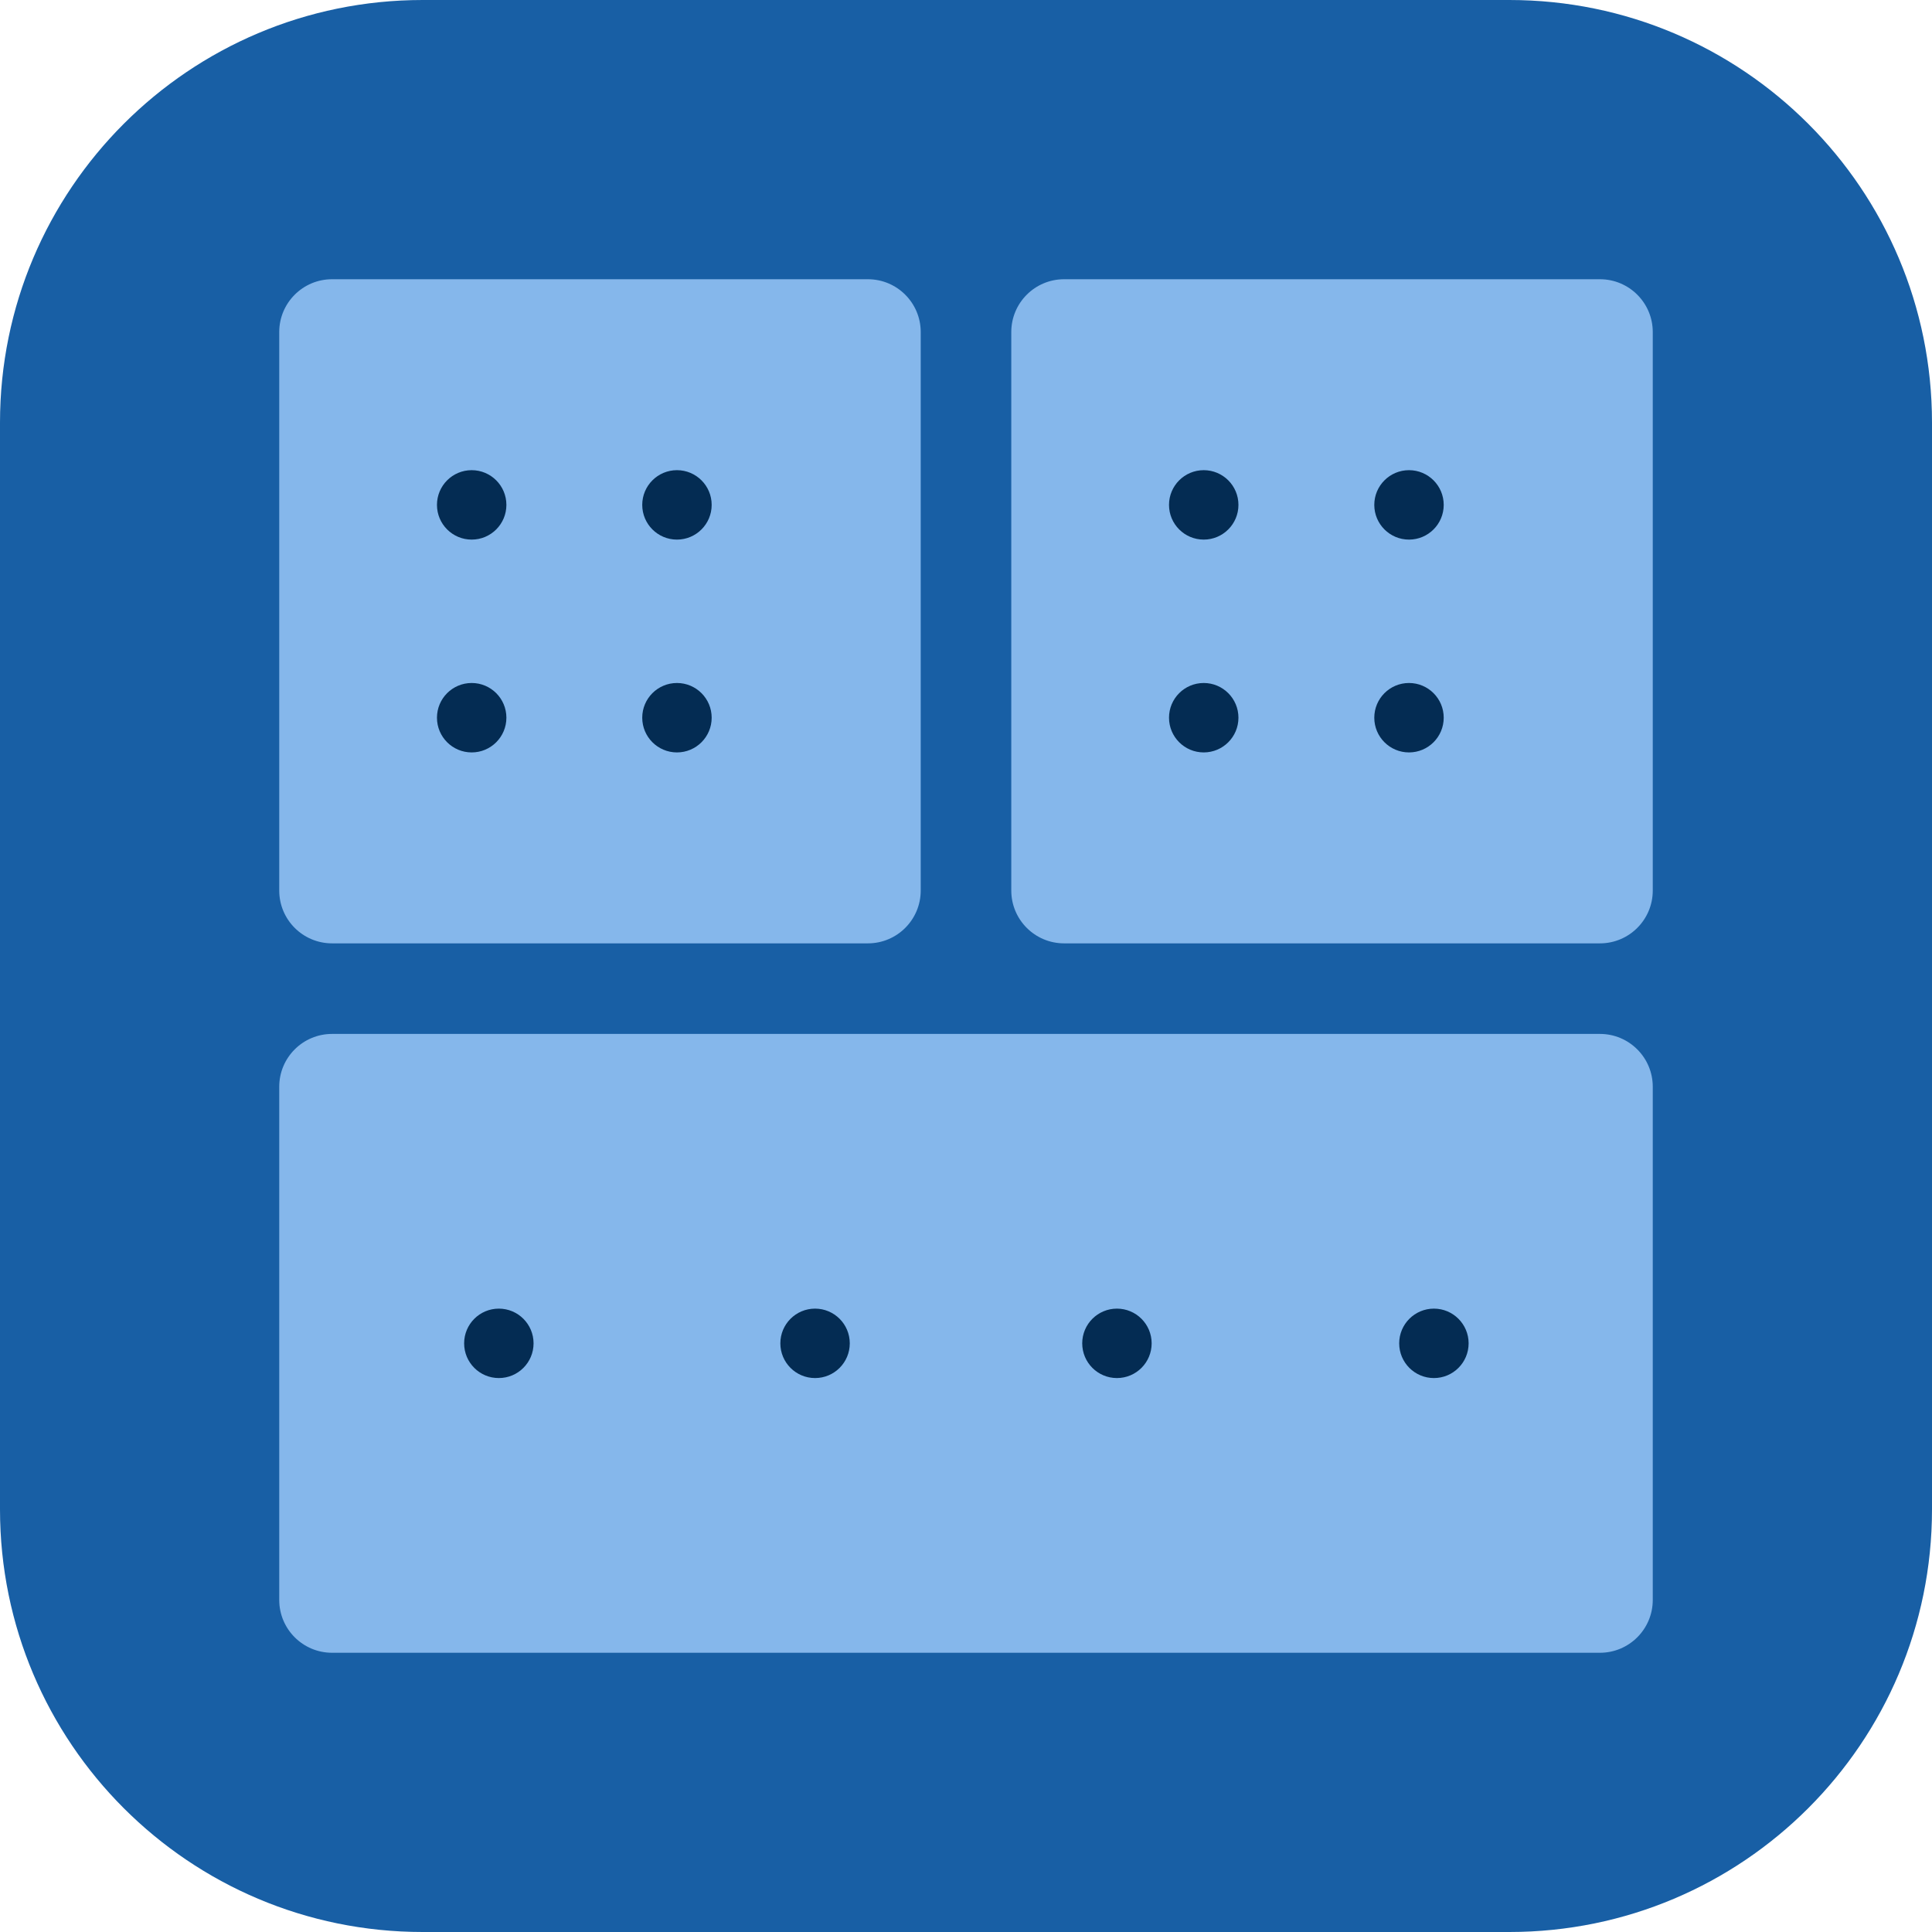
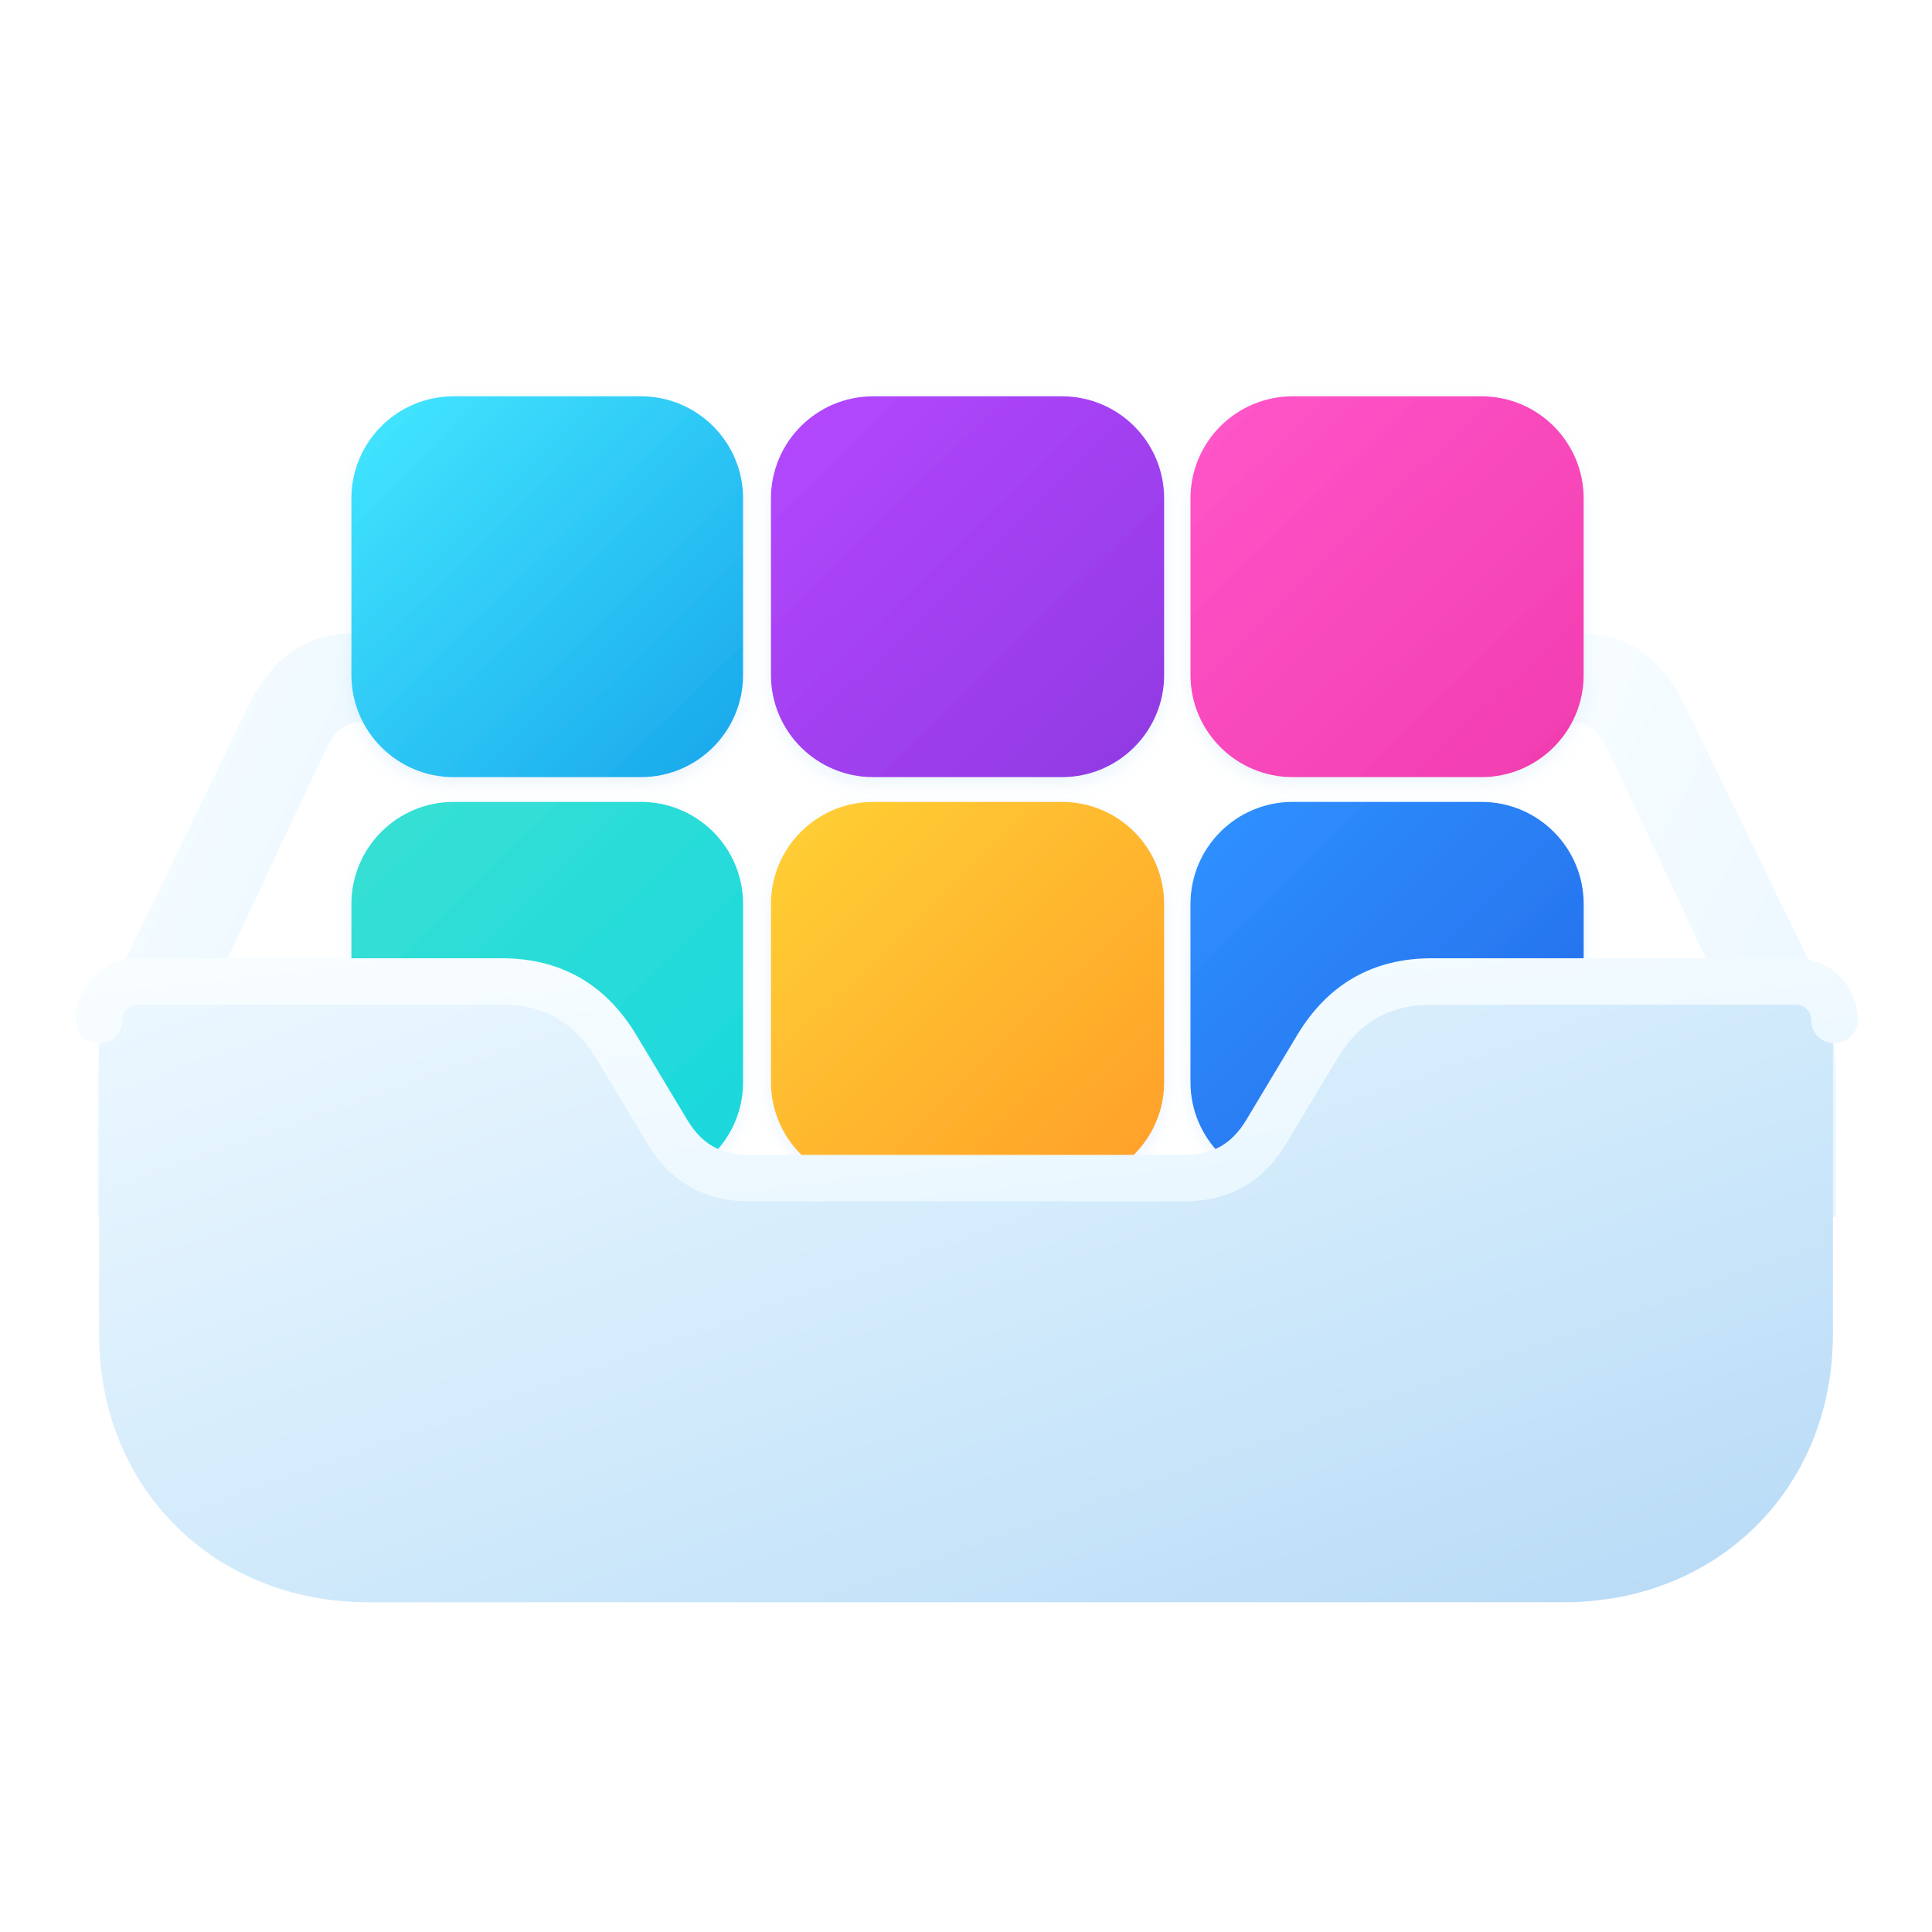
- <svg xmlns="http://www.w3.org/2000/svg" width="256" height="256" viewBox="0 0 256 256">
-   <rect x="0" y="0" width="256" height="256" rx="56" fill="#185FA5" />
-   <rect x="37" y="37" width="85" height="88" rx="7" fill="#85B7EB" />
-   <circle cx="62.5" cy="66.9" r="4.6" fill="#042C53" />
-   <circle cx="89.7" cy="66.9" r="4.6" fill="#042C53" />
-   <circle cx="62.5" cy="95.1" r="4.6" fill="#042C53" />
-   <circle cx="89.7" cy="95.1" r="4.6" fill="#042C53" />
-   <rect x="134" y="37" width="85" height="88" rx="7" fill="#85B7EB" />
-   <circle cx="159.5" cy="66.9" r="4.6" fill="#042C53" />
-   <circle cx="186.7" cy="66.9" r="4.6" fill="#042C53" />
-   <circle cx="159.5" cy="95.1" r="4.6" fill="#042C53" />
-   <circle cx="186.7" cy="95.1" r="4.6" fill="#042C53" />
-   <rect x="37" y="137" width="182" height="82" rx="7" fill="#85B7EB" />
-   <circle cx="66.1" cy="178" r="4.6" fill="#042C53" />
-   <circle cx="108" cy="178" r="4.6" fill="#042C53" />
-   <circle cx="148" cy="178" r="4.6" fill="#042C53" />
-   <circle cx="190" cy="178" r="4.6" fill="#042C53" />
+ <svg xmlns="http://www.w3.org/2000/svg" viewBox="0 0 1248 1248" width="1248" height="1248">
+   <defs>
+     <linearGradient id="gCyan" x1="0" y1="0" x2="1" y2="1">
+       <stop offset="0" stop-color="#43e8ff" />
+       <stop offset="1" stop-color="#18a6eb" />
+     </linearGradient>
+     <linearGradient id="gPurple" x1="0" y1="0" x2="1" y2="1">
+       <stop offset="0" stop-color="#b548ff" />
+       <stop offset="1" stop-color="#8f39e2" />
+     </linearGradient>
+     <linearGradient id="gPink" x1="0" y1="0" x2="1" y2="1">
+       <stop offset="0" stop-color="#ff56c9" />
+       <stop offset="1" stop-color="#f13caf" />
+     </linearGradient>
+     <linearGradient id="gMint" x1="0" y1="0" x2="1" y2="1">
+       <stop offset="0" stop-color="#38e0d3" />
+       <stop offset="1" stop-color="#18d7de" />
+     </linearGradient>
+     <linearGradient id="gOrange" x1="0" y1="0" x2="1" y2="1">
+       <stop offset="0" stop-color="#ffd135" />
+       <stop offset="1" stop-color="#ff9e28" />
+     </linearGradient>
+     <linearGradient id="gBlue" x1="0" y1="0" x2="1" y2="1">
+       <stop offset="0" stop-color="#2f92ff" />
+       <stop offset="1" stop-color="#2468e8" />
+     </linearGradient>
+     <linearGradient id="gTray" x1="0" y1="0" x2="1" y2="1">
+       <stop offset="0" stop-color="#edf8ff" />
+       <stop offset="0.55" stop-color="#cfe9fb" />
+       <stop offset="1" stop-color="#b7daf6" />
+     </linearGradient>
+     <linearGradient id="gRim" x1="0" y1="0" x2="1" y2="1">
+       <stop offset="0" stop-color="#f8fdff" />
+       <stop offset="1" stop-color="#e8f6ff" />
+     </linearGradient>
+     <filter id="soft" x="-20%" y="-20%" width="140%" height="140%">
+       <feDropShadow dx="0" dy="4" stdDeviation="5" flood-color="#7bbce6" flood-opacity="0.16" />
+     </filter>
+   </defs>
+   <path d="M228 409            C195 410 175 426 160 457            L78 626            C66 652 63 676 63 705            L63 786            L121 786            L121 701            C121 684 123 670 132 651            L210 485            C216 472 223 466 236 466            L236 409 Z" fill="url(#gRim)" />
+   <path d="M1021 409            C1054 410 1074 426 1089 457            L1171 626            C1183 652 1186 676 1186 705            L1186 786            L1128 786            L1128 701            C1128 684 1126 670 1117 651            L1039 485            C1033 472 1026 466 1013 466            L1013 409 Z" fill="url(#gRim)" />
+   <g filter="url(#soft)">
+     <rect x="227" y="256" width="253" height="246" rx="66" fill="url(#gCyan)" />
+     <rect x="498" y="256" width="254" height="246" rx="66" fill="url(#gPurple)" />
+     <rect x="769" y="256" width="254" height="246" rx="66" fill="url(#gPink)" />
+     <rect x="227" y="518" width="253" height="247" rx="66" fill="url(#gMint)" />
+     <rect x="498" y="518" width="254" height="247" rx="66" fill="url(#gOrange)" />
+     <rect x="769" y="518" width="254" height="247" rx="66" fill="url(#gBlue)" />
+   </g>
+   <path fill="url(#gTray)" d="M64 662       C64 646 76 634 92 634       H325       C358 634 382 648 399 677       L431 731       C443 751 460 761 484 761       H765       C789 761 806 751 818 731       L850 677       C867 648 891 634 924 634       H1156       C1172 634 1184 646 1184 662       V862       C1184 961 1110 1035 1010 1035       H238       C138 1035 64 961 64 862       Z" />
+   <path d="M64 659       C64 645 75 634 89 634       H324       C357 634 381 648 398 676       L431 731       C443 751 460 761 484 761       H765       C789 761 806 751 818 731       L851 676       C868 648 892 634 925 634       H1160       C1174 634 1185 645 1185 659" fill="none" stroke="url(#gRim)" stroke-width="30" stroke-linecap="round" stroke-linejoin="round" />
</svg>
